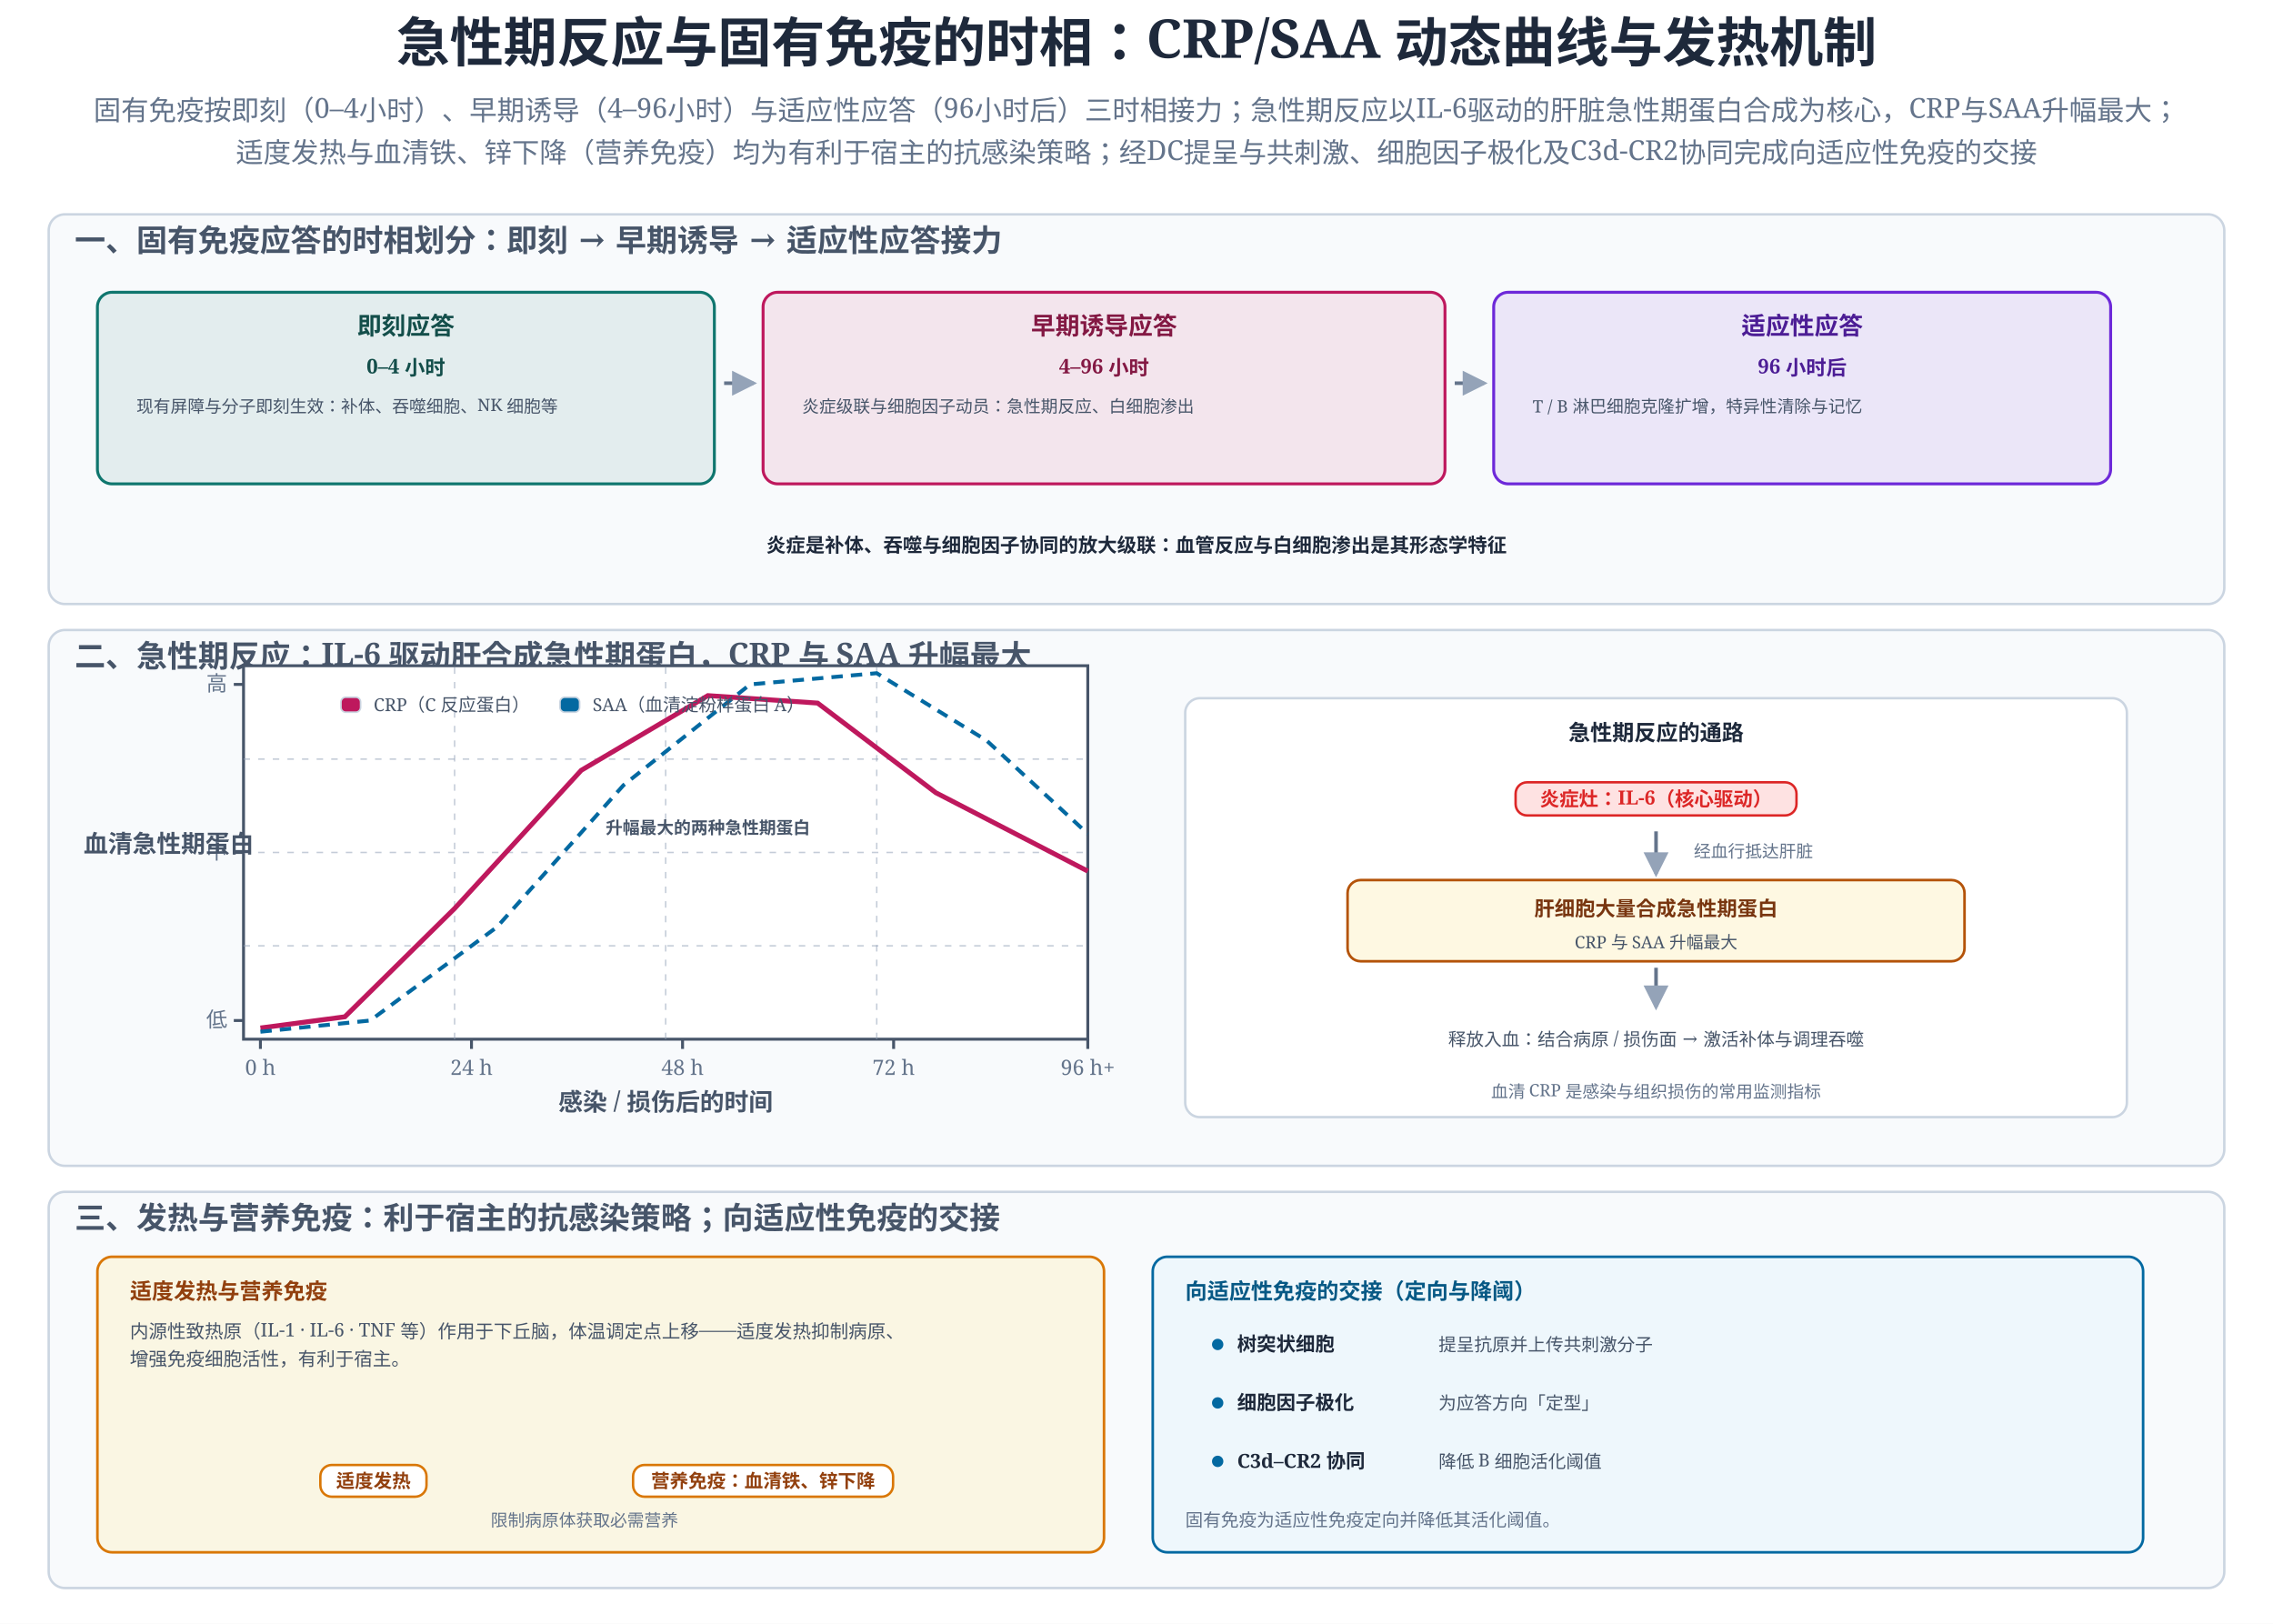
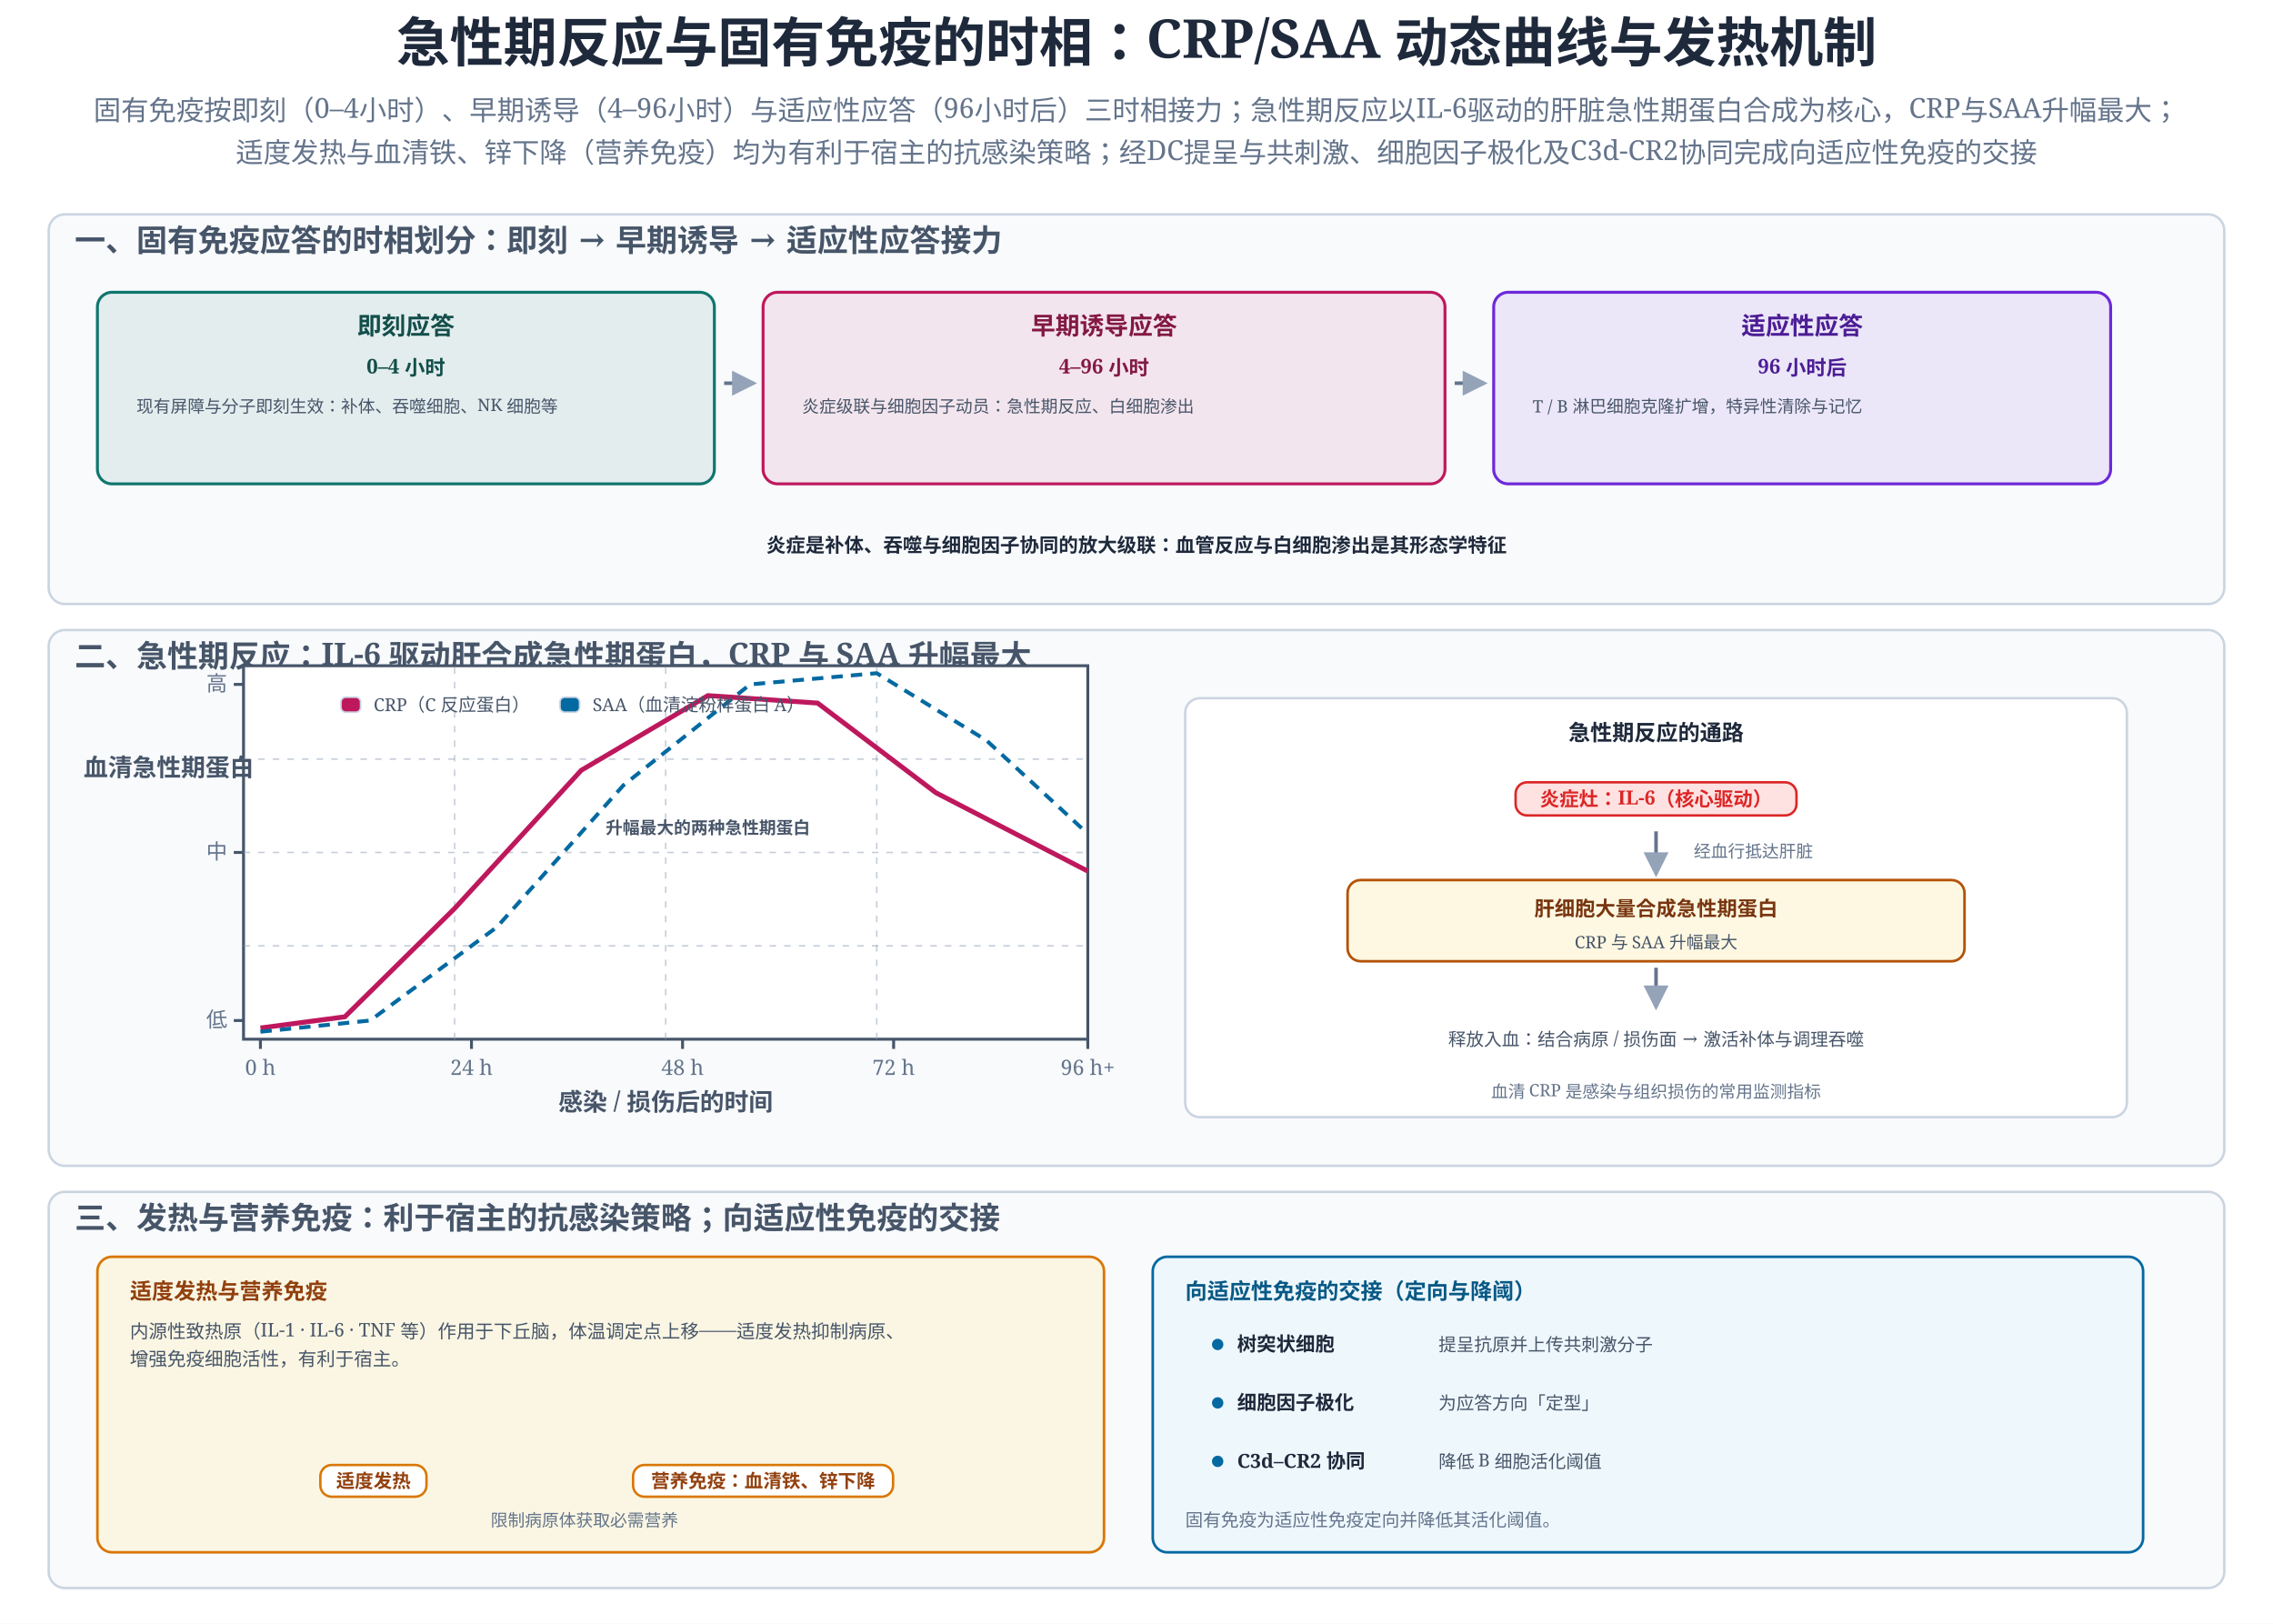
<svg xmlns="http://www.w3.org/2000/svg" width="1400" height="1000" viewBox="0 0 1400 1000" font-family="Noto Serif SC, LXGW WenKai, Songti SC, serif">
  <defs>
    <marker id="arr-ink" viewBox="0 0 10 10" refX="8.5" refY="5" markerWidth="7" markerHeight="7" orient="auto-start-reverse">
      <path d="M0,0 L10,5 L0,10 z" fill="#334155" />
    </marker>
    <marker id="arr-dna" viewBox="0 0 10 10" refX="8.5" refY="5" markerWidth="7" markerHeight="7" orient="auto-start-reverse">
      <path d="M0,0 L10,5 L0,10 z" fill="#0f766e" />
    </marker>
    <marker id="arr-rna" viewBox="0 0 10 10" refX="8.5" refY="5" markerWidth="7" markerHeight="7" orient="auto-start-reverse">
      <path d="M0,0 L10,5 L0,10 z" fill="#b45309" />
    </marker>
    <marker id="arr-pro" viewBox="0 0 10 10" refX="8.5" refY="5" markerWidth="7" markerHeight="7" orient="auto-start-reverse">
      <path d="M0,0 L10,5 L0,10 z" fill="#6d28d9" />
    </marker>
    <marker id="arr-enz" viewBox="0 0 10 10" refX="8.5" refY="5" markerWidth="7" markerHeight="7" orient="auto-start-reverse">
      <path d="M0,0 L10,5 L0,10 z" fill="#be185d" />
    </marker>
    <marker id="arr-acc" viewBox="0 0 10 10" refX="8.5" refY="5" markerWidth="7" markerHeight="7" orient="auto-start-reverse">
      <path d="M0,0 L10,5 L0,10 z" fill="#0369a1" />
    </marker>
    <marker id="arr-ok" viewBox="0 0 10 10" refX="8.5" refY="5" markerWidth="7" markerHeight="7" orient="auto-start-reverse">
      <path d="M0,0 L10,5 L0,10 z" fill="#059669" />
    </marker>
    <marker id="arr-warn" viewBox="0 0 10 10" refX="8.5" refY="5" markerWidth="7" markerHeight="7" orient="auto-start-reverse">
      <path d="M0,0 L10,5 L0,10 z" fill="#b45309" />
    </marker>
    <marker id="arr-bad" viewBox="0 0 10 10" refX="8.5" refY="5" markerWidth="7" markerHeight="7" orient="auto-start-reverse">
      <path d="M0,0 L10,5 L0,10 z" fill="#dc2626" />
    </marker>
    <marker id="arr-mute" viewBox="0 0 10 10" refX="8.5" refY="5" markerWidth="7" markerHeight="7" orient="auto-start-reverse">
      <path d="M0,0 L10,5 L0,10 z" fill="#94a3b8" />
    </marker>
  </defs>
  <rect x="0" y="0" width="1400" height="1000" fill="#ffffff" />
  <text x="700" y="38" text-anchor="middle" font-size="33" font-weight="700" fill="#1e293b">急性期反应与固有免疫的时相：CRP/SAA 动态曲线与发热机制</text>
  <text x="700" y="74" text-anchor="middle" font-size="17" fill="#64748b">固有免疫按即刻（0–4小时）、早期诱导（4–96小时）与适应性应答（96小时后）三时相接力；急性期反应以IL-6驱动的肝脏急性期蛋白合成为核心，CRP与SAA升幅最大；</text>
  <text x="700" y="100" text-anchor="middle" font-size="17" fill="#64748b">适度发热与血清铁、锌下降（营养免疫）均为有利于宿主的抗感染策略；经DC提呈与共刺激、细胞因子极化及C3d-CR2协同完成向适应性免疫的交接</text>
  <rect x="30" y="132" width="1340" height="240" rx="10" fill="#f8fafc" stroke="#cbd5e1" stroke-width="1.5" />
  <text x="46" y="154.84" font-size="19" fill="#475569" font-weight="700">一、固有免疫应答的时相划分：即刻 → 早期诱导 → 适应性应答接力</text>
  <rect x="60" y="180" width="380" height="118" rx="9" fill="#0f766e" fill-opacity="0.09" stroke="#0f766e" stroke-width="1.8" />
  <text x="250" y="206" font-size="15" fill="#134e4a" text-anchor="middle" font-weight="700">即刻应答</text>
  <text x="250" y="230" font-size="12.5" fill="#134e4a" text-anchor="middle" font-weight="700">0–4 小时</text>
  <text x="84" y="254" font-size="10.5" fill="#475569">现有屏障与分子即刻生效：补体、吞噬细胞、NK 细胞等</text>
  <line x1="446" y1="236" x2="464" y2="236" stroke="#64748b" stroke-width="2.2" marker-end="url(#arr-mute)" />
  <rect x="470" y="180" width="420" height="118" rx="9" fill="#be185d" fill-opacity="0.09" stroke="#be185d" stroke-width="1.8" />
  <text x="680" y="206" font-size="15" fill="#831843" text-anchor="middle" font-weight="700">早期诱导应答</text>
  <text x="680" y="230" font-size="12.5" fill="#831843" text-anchor="middle" font-weight="700">4–96 小时</text>
  <text x="494" y="254" font-size="10.5" fill="#475569">炎症级联与细胞因子动员：急性期反应、白细胞渗出</text>
  <line x1="896" y1="236" x2="914" y2="236" stroke="#64748b" stroke-width="2.2" marker-end="url(#arr-mute)" />
  <rect x="920" y="180" width="380" height="118" rx="9" fill="#6d28d9" fill-opacity="0.09" stroke="#6d28d9" stroke-width="1.8" />
  <text x="1110" y="206" font-size="15" fill="#4c1d95" text-anchor="middle" font-weight="700">适应性应答</text>
  <text x="1110" y="230" font-size="12.5" fill="#4c1d95" text-anchor="middle" font-weight="700">96 小时后</text>
  <text x="944" y="254" font-size="10.5" fill="#475569">T / B 淋巴细胞克隆扩增，特异性清除与记忆</text>
  <text x="700" y="340" font-size="12" fill="#1e293b" text-anchor="middle" font-weight="600">炎症是补体、吞噬与细胞因子协同的放大级联：血管反应与白细胞渗出是其形态学特征</text>
  <rect x="30" y="388" width="1340" height="330" rx="10" fill="#f8fafc" stroke="#cbd5e1" stroke-width="1.5" />
  <text x="46" y="410.84" font-size="19" fill="#475569" font-weight="700">二、急性期反应：IL-6 驱动肝合成急性期蛋白，CRP 与 SAA 升幅最大</text>
  <rect x="150" y="410" width="520" height="230" fill="#ffffff" stroke="#475569" stroke-width="1.8" />
  <line x1="150" y1="582.5" x2="670" y2="582.5" stroke="#94a3b8" stroke-width="0.9" stroke-dasharray="4 5" opacity="0.55" />
  <line x1="280" y1="640" x2="280" y2="410" stroke="#94a3b8" stroke-width="0.9" stroke-dasharray="4 5" opacity="0.55" />
  <line x1="150" y1="525" x2="670" y2="525" stroke="#94a3b8" stroke-width="0.9" stroke-dasharray="4 5" opacity="0.55" />
  <line x1="410" y1="640" x2="410" y2="410" stroke="#94a3b8" stroke-width="0.9" stroke-dasharray="4 5" opacity="0.55" />
  <line x1="150" y1="467.5" x2="670" y2="467.5" stroke="#94a3b8" stroke-width="0.9" stroke-dasharray="4 5" opacity="0.55" />
  <line x1="540" y1="640" x2="540" y2="410" stroke="#94a3b8" stroke-width="0.9" stroke-dasharray="4 5" opacity="0.55" />
  <line x1="160.4" y1="640" x2="160.4" y2="646" stroke="#475569" stroke-width="1.8" />
  <text x="160.4" y="662" font-size="13" fill="#64748b" text-anchor="middle">0 h</text>
  <line x1="290.4" y1="640" x2="290.4" y2="646" stroke="#475569" stroke-width="1.8" />
  <text x="290.4" y="662" font-size="13" fill="#64748b" text-anchor="middle">24 h</text>
  <line x1="420.4" y1="640" x2="420.4" y2="646" stroke="#475569" stroke-width="1.8" />
  <text x="420.4" y="662" font-size="13" fill="#64748b" text-anchor="middle">48 h</text>
  <line x1="550.4" y1="640" x2="550.4" y2="646" stroke="#475569" stroke-width="1.8" />
  <text x="550.4" y="662" font-size="13" fill="#64748b" text-anchor="middle">72 h</text>
  <line x1="670" y1="640" x2="670" y2="646" stroke="#475569" stroke-width="1.8" />
  <text x="670" y="662" font-size="13" fill="#64748b" text-anchor="middle">96 h+</text>
  <line x1="144" y1="628.5" x2="150" y2="628.5" stroke="#475569" stroke-width="1.8" />
  <text x="140" y="632.5" font-size="13" fill="#64748b" text-anchor="end">低</text>
  <line x1="144" y1="525" x2="150" y2="525" stroke="#475569" stroke-width="1.8" />
  <text x="140" y="529" font-size="13" fill="#64748b" text-anchor="end">中</text>
  <line x1="144" y1="421.5" x2="150" y2="421.5" stroke="#475569" stroke-width="1.8" />
  <text x="140" y="425.5" font-size="13" fill="#64748b" text-anchor="end">高</text>
  <text x="410" y="684" font-size="15" fill="#475569" text-anchor="middle" font-weight="600">感染 / 损伤后的时间</text>
-   <text x="104" y="525" font-size="15" fill="#475569" text-anchor="middle" font-weight="600">血清急性期蛋白</text>
+   <text x="104" y="478" font-size="15" fill="#475569" text-anchor="middle" font-weight="600">血清急性期蛋白</text>
  <path d="M160.4,633.1 L212.4,626.2 L280.0,559.5 L358.0,474.4 L436.0,428.4 L503.6,433.0 L576.4,488.2 L670.0,536.5" fill="none" stroke="#be185d" stroke-width="3" />
  <path d="M160.4,635.4 L228.0,628.5 L306.0,571.0 L384.0,483.6 L462.0,421.5 L540.0,414.6 L607.6,456.0 L670.0,513.5" fill="none" stroke="#0369a1" stroke-width="2.4" stroke-dasharray="7 5" />
  <rect x="210" y="429.38" width="12.1" height="9.24" rx="3" fill="#be185d" stroke="#cbd5e1" stroke-width="1" />
  <text x="230.1" y="437.96" font-size="11" fill="#475569">CRP（C 反应蛋白）</text>
  <rect x="344.9" y="429.38" width="12.1" height="9.24" rx="3" fill="#0369a1" stroke="#cbd5e1" stroke-width="1" />
  <text x="365" y="437.96" font-size="11" fill="#475569">SAA（血清淀粉样蛋白 A）</text>
  <text x="436" y="513.5" font-size="10.5" fill="#475569" text-anchor="middle" font-weight="700">升幅最大的两种急性期蛋白</text>
  <rect x="730" y="430" width="580" height="258" rx="9" fill="#ffffff" stroke="#cbd5e1" stroke-width="1.5" />
  <text x="1020" y="456" font-size="13.5" fill="#1e293b" text-anchor="middle" font-weight="700">急性期反应的通路</text>
  <rect x="933.492" y="481.8" width="173.017" height="20.4" rx="7" fill="#fee2e2" stroke="#dc2626" stroke-width="1.5" />
  <text x="1020" y="496.32" font-size="12" fill="#dc2626" text-anchor="middle" font-weight="700">炎症灶：IL-6（核心驱动）</text>
  <line x1="1020" y1="512" x2="1020" y2="538" stroke="#64748b" stroke-width="2.2" marker-end="url(#arr-mute)" />
  <text x="1080" y="528" font-size="10.5" fill="#64748b" text-anchor="middle">经血行抵达肝脏</text>
  <rect x="830" y="542" width="380" height="50" rx="8" fill="#fef3c7" fill-opacity="0.5" stroke="#b45309" stroke-width="1.6" />
  <text x="1020" y="564" font-size="12.5" fill="#78350f" text-anchor="middle" font-weight="700">肝细胞大量合成急性期蛋白</text>
  <text x="1020" y="584" font-size="10.5" fill="#475569" text-anchor="middle">CRP 与 SAA 升幅最大</text>
  <line x1="1020" y1="596" x2="1020" y2="620" stroke="#64748b" stroke-width="2.2" marker-end="url(#arr-mute)" />
  <text x="1020" y="644" font-size="11" fill="#475569" text-anchor="middle">释放入血：结合病原 / 损伤面 → 激活补体与调理吞噬</text>
  <text x="1020" y="676" font-size="10.5" fill="#64748b" text-anchor="middle">血清 CRP 是感染与组织损伤的常用监测指标</text>
  <rect x="30" y="734" width="1340" height="244" rx="10" fill="#f8fafc" stroke="#cbd5e1" stroke-width="1.5" />
  <text x="46" y="756.84" font-size="19" fill="#475569" font-weight="700">三、发热与营养免疫：利于宿主的抗感染策略；向适应性免疫的交接</text>
  <rect x="60" y="774" width="620" height="182" rx="9" fill="#fef3c7" fill-opacity="0.45" stroke="#d97706" stroke-width="1.6" />
  <text x="80" y="800" font-size="13.5" fill="#92400e" font-weight="700">适度发热与营养免疫</text>
  <text x="80" y="824" font-size="11.5" fill="#475569">内源性致热原（IL-1 · IL-6 · TNF 等）作用于下丘脑，体温调定点上移——适度发热抑制病原、</text>
  <text x="80" y="841" font-size="11.5" fill="#475569">增强免疫细胞活性，有利于宿主。</text>
  <rect x="197.31" y="902.225" width="65.38" height="19.55" rx="7" fill="#ffffff" stroke="#d97706" stroke-width="1.5" />
  <text x="230" y="916.14" font-size="11.5" fill="#92400e" text-anchor="middle" font-weight="700">适度发热</text>
  <rect x="389.93" y="902.225" width="160.14" height="19.55" rx="7" fill="#ffffff" stroke="#d97706" stroke-width="1.5" />
  <text x="470" y="916.14" font-size="11.5" fill="#92400e" text-anchor="middle" font-weight="700">营养免疫：血清铁、锌下降</text>
  <text x="360" y="940" font-size="10.5" fill="#64748b" text-anchor="middle">限制病原体获取必需营养</text>
  <rect x="710" y="774" width="610" height="182" rx="9" fill="#e0f2fe" fill-opacity="0.4" stroke="#0369a1" stroke-width="1.6" />
  <text x="730" y="800" font-size="13.5" fill="#075985" font-weight="700">向适应性免疫的交接（定向与降阈）</text>
  <circle cx="750" cy="828" r="3.5" fill="#0369a1" />
  <text x="762" y="832" font-size="12" fill="#1e293b" font-weight="700">树突状细胞</text>
  <text x="886" y="832" font-size="11" fill="#475569">提呈抗原并上传共刺激分子</text>
  <circle cx="750" cy="864" r="3.5" fill="#0369a1" />
  <text x="762" y="868" font-size="12" fill="#1e293b" font-weight="700">细胞因子极化</text>
  <text x="886" y="868" font-size="11" fill="#475569">为应答方向「定型」</text>
  <circle cx="750" cy="900" r="3.5" fill="#0369a1" />
  <text x="762" y="904" font-size="12" fill="#1e293b" font-weight="700">C3d–CR2 协同</text>
  <text x="886" y="904" font-size="11" fill="#475569">降低 B 细胞活化阈值</text>
  <text x="730" y="940" font-size="11" fill="#64748b">固有免疫为适应性免疫定向并降低其活化阈值。</text>
</svg>
